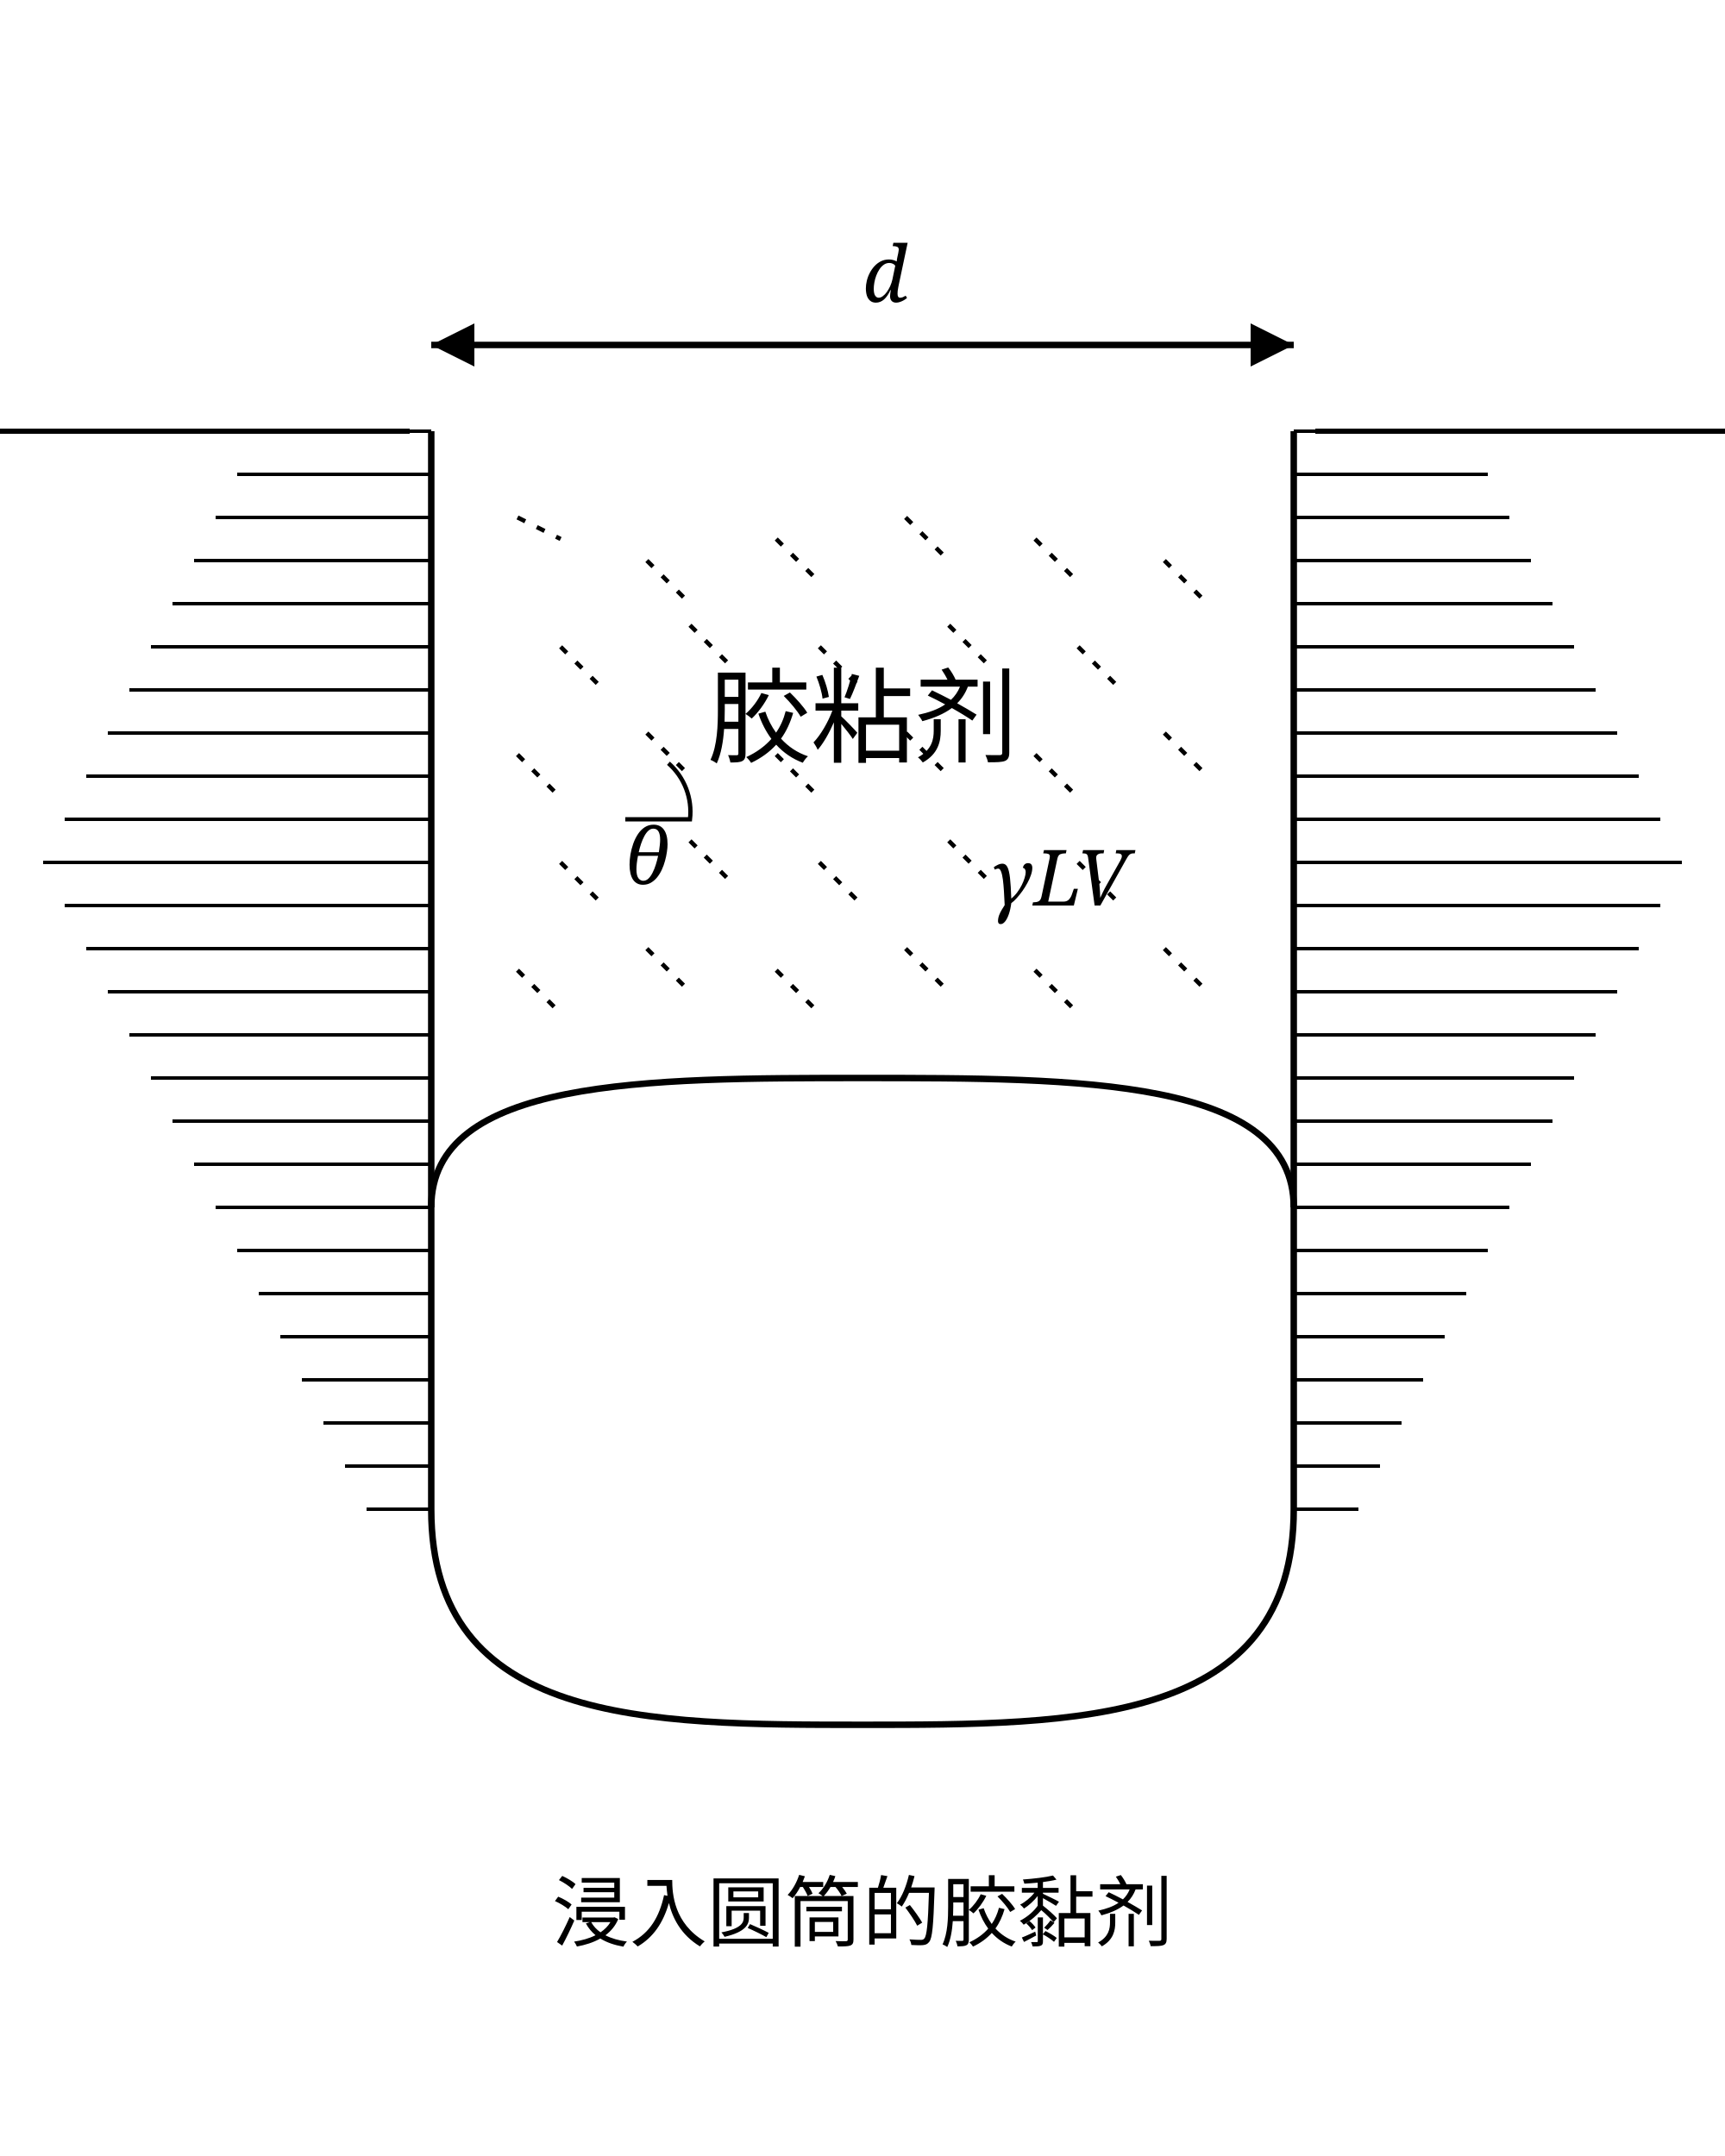
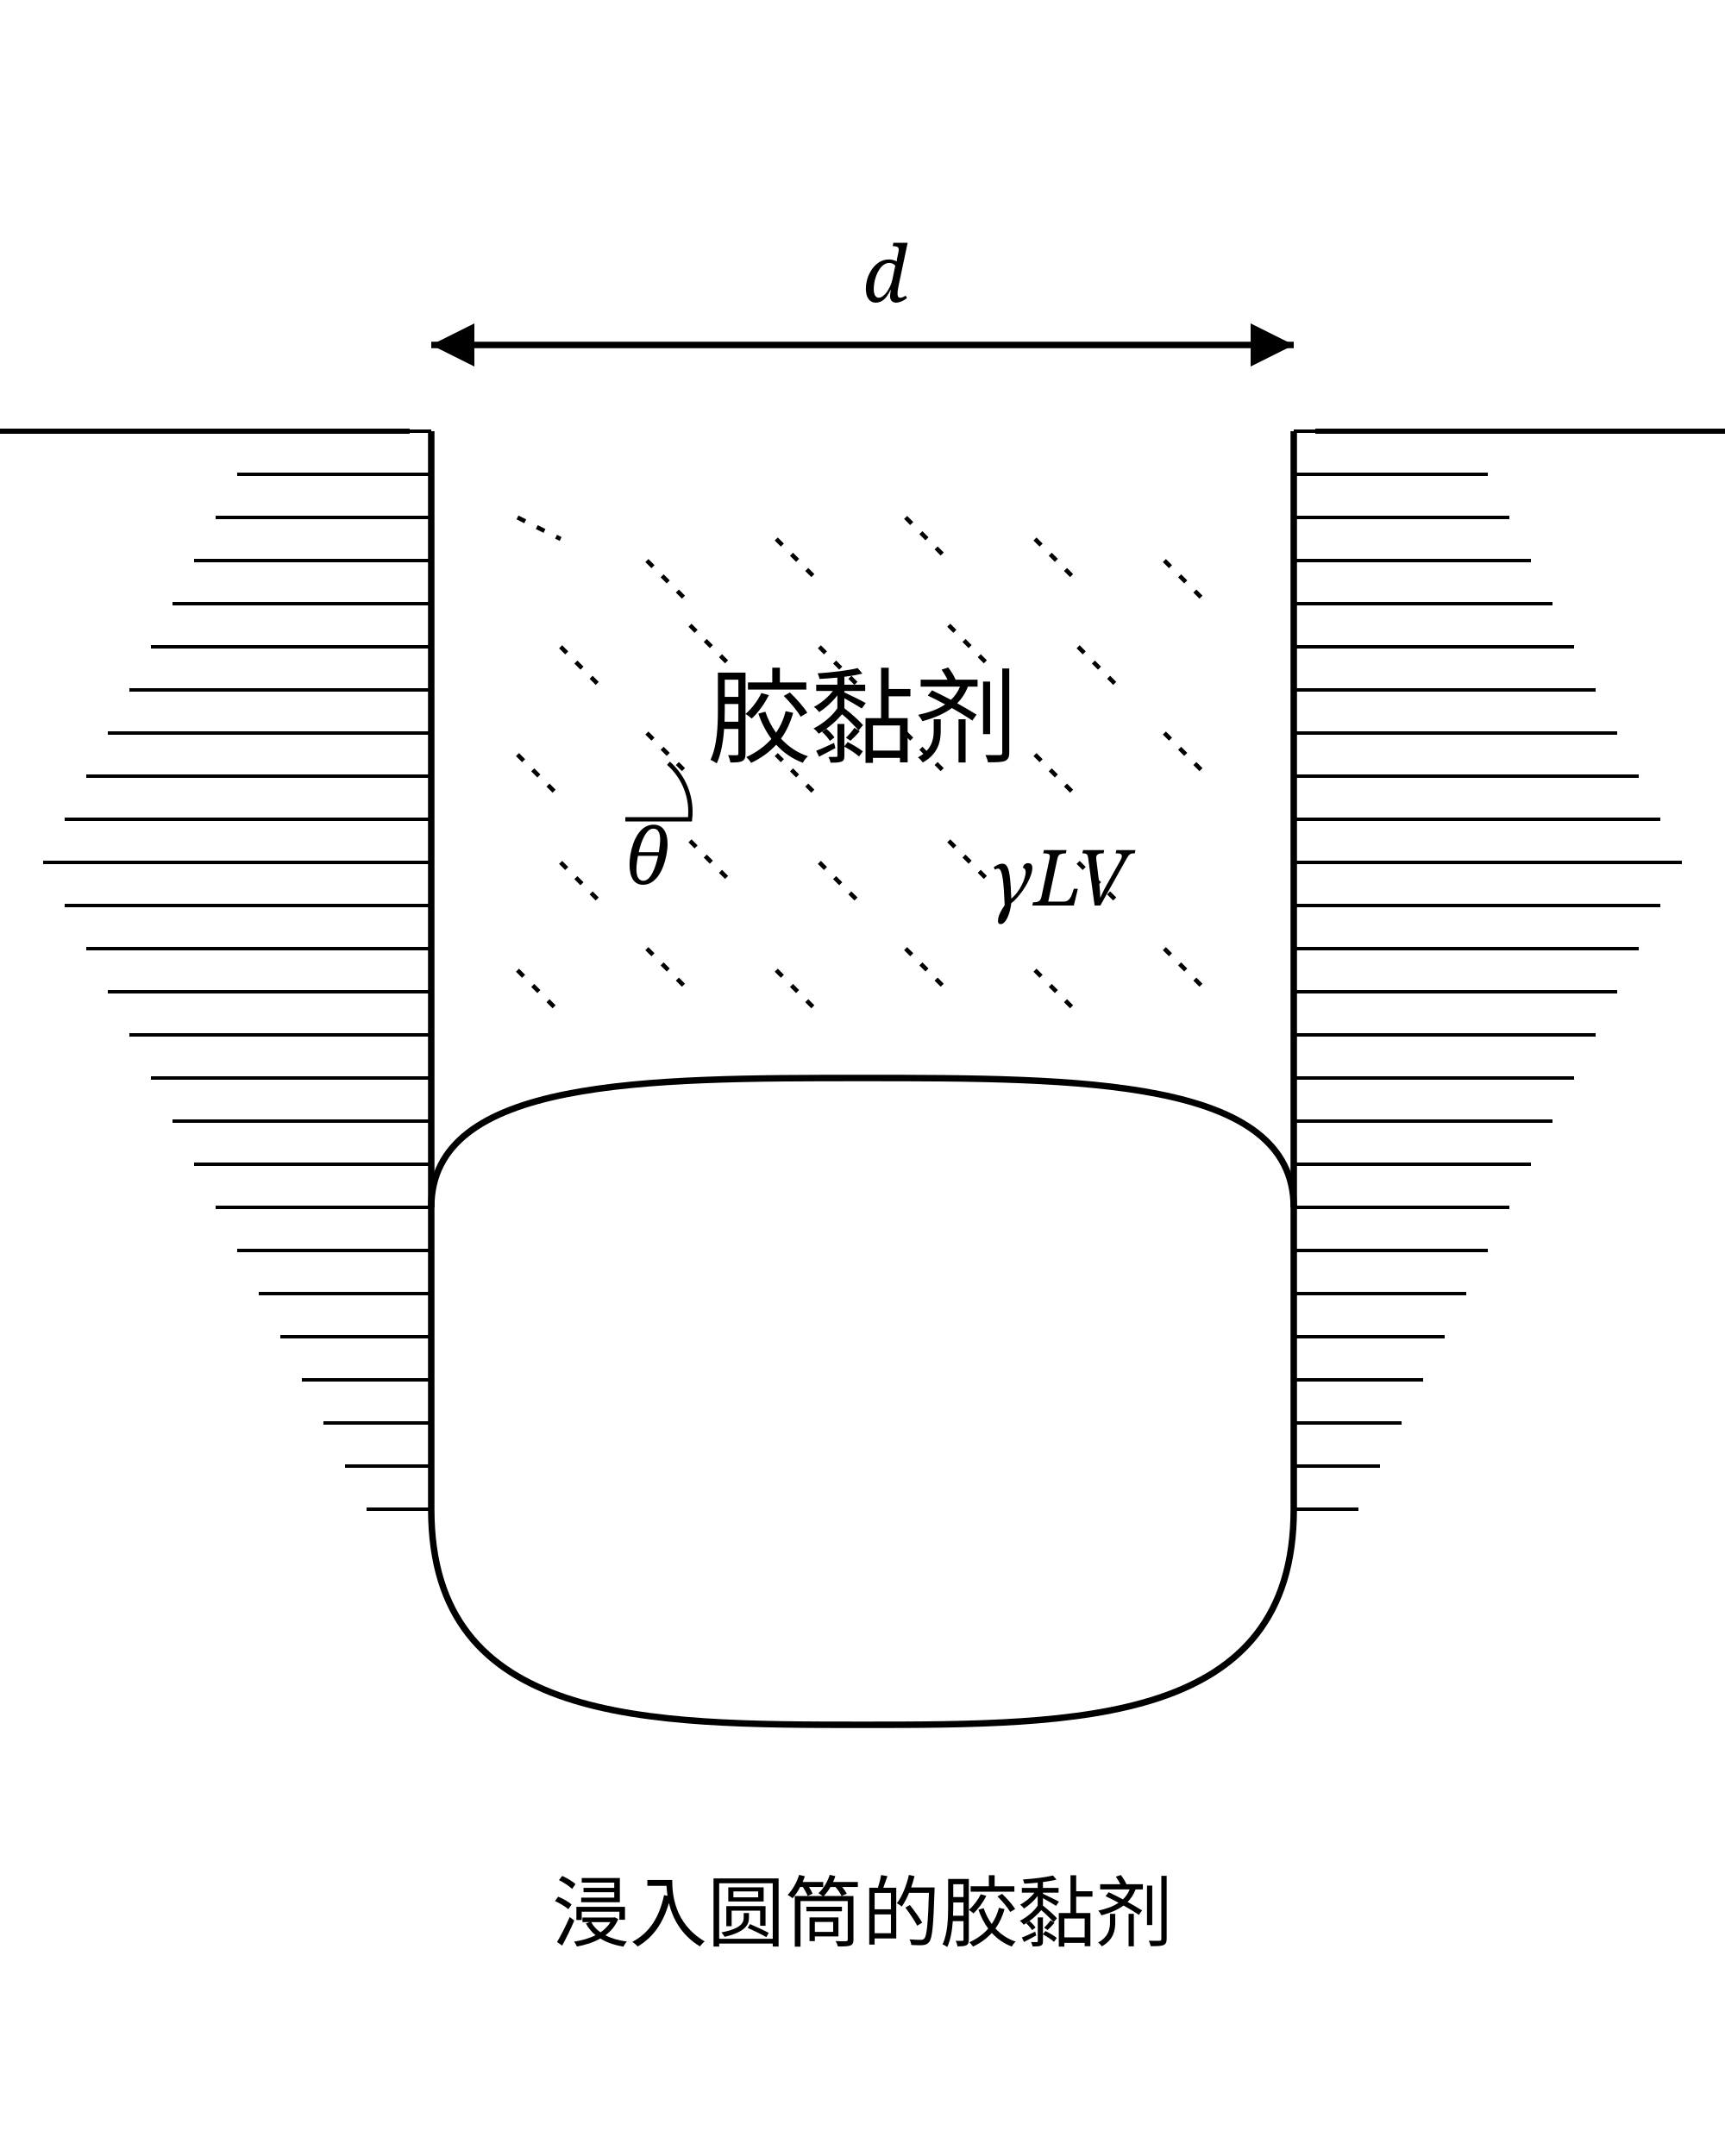
<svg xmlns="http://www.w3.org/2000/svg" viewBox="0 0 400 500">
  <line x1="0" y1="100" x2="95" y2="100" stroke="black" stroke-width="1.2" />
  <line x1="305" y1="100" x2="400" y2="100" stroke="black" stroke-width="1.2" />
  <path d="M100,100 L100,350 C100,400 150,400 200,400 C250,400 300,400 300,350 L300,100" fill="none" stroke="black" stroke-width="1.5" />
  <g stroke="black" stroke-width="0.8">
    <line x1="60" y1="100" x2="100" y2="100" />
    <line x1="55" y1="110" x2="100" y2="110" />
    <line x1="50" y1="120" x2="100" y2="120" />
    <line x1="45" y1="130" x2="100" y2="130" />
    <line x1="40" y1="140" x2="100" y2="140" />
    <line x1="35" y1="150" x2="100" y2="150" />
    <line x1="30" y1="160" x2="100" y2="160" />
    <line x1="25" y1="170" x2="100" y2="170" />
    <line x1="20" y1="180" x2="100" y2="180" />
    <line x1="15" y1="190" x2="100" y2="190" />
    <line x1="10" y1="200" x2="100" y2="200" />
    <line x1="15" y1="210" x2="100" y2="210" />
    <line x1="20" y1="220" x2="100" y2="220" />
    <line x1="25" y1="230" x2="100" y2="230" />
    <line x1="30" y1="240" x2="100" y2="240" />
    <line x1="35" y1="250" x2="100" y2="250" />
    <line x1="40" y1="260" x2="100" y2="260" />
    <line x1="45" y1="270" x2="100" y2="270" />
    <line x1="50" y1="280" x2="100" y2="280" />
    <line x1="55" y1="290" x2="100" y2="290" />
    <line x1="60" y1="300" x2="100" y2="300" />
    <line x1="65" y1="310" x2="100" y2="310" />
    <line x1="70" y1="320" x2="100" y2="320" />
    <line x1="75" y1="330" x2="100" y2="330" />
    <line x1="80" y1="340" x2="100" y2="340" />
    <line x1="85" y1="350" x2="100" y2="350" />
  </g>
  <g stroke="black" stroke-width="0.8">
    <line x1="300" y1="100" x2="340" y2="100" />
    <line x1="300" y1="110" x2="345" y2="110" />
    <line x1="300" y1="120" x2="350" y2="120" />
    <line x1="300" y1="130" x2="355" y2="130" />
    <line x1="300" y1="140" x2="360" y2="140" />
    <line x1="300" y1="150" x2="365" y2="150" />
    <line x1="300" y1="160" x2="370" y2="160" />
    <line x1="300" y1="170" x2="375" y2="170" />
    <line x1="300" y1="180" x2="380" y2="180" />
    <line x1="300" y1="190" x2="385" y2="190" />
    <line x1="300" y1="200" x2="390" y2="200" />
    <line x1="300" y1="210" x2="385" y2="210" />
    <line x1="300" y1="220" x2="380" y2="220" />
    <line x1="300" y1="230" x2="375" y2="230" />
    <line x1="300" y1="240" x2="370" y2="240" />
    <line x1="300" y1="250" x2="365" y2="250" />
    <line x1="300" y1="260" x2="360" y2="260" />
    <line x1="300" y1="270" x2="355" y2="270" />
    <line x1="300" y1="280" x2="350" y2="280" />
    <line x1="300" y1="290" x2="345" y2="290" />
    <line x1="300" y1="300" x2="340" y2="300" />
    <line x1="300" y1="310" x2="335" y2="310" />
    <line x1="300" y1="320" x2="330" y2="320" />
    <line x1="300" y1="330" x2="325" y2="330" />
    <line x1="300" y1="340" x2="320" y2="340" />
    <line x1="300" y1="350" x2="315" y2="350" />
  </g>
  <path d="M100,280 C100,250 150,250 200,250 C250,250 300,250 300,280" fill="none" stroke="black" stroke-width="1.5" />
  <g stroke="black" stroke-width="1">
    <line x1="120" y1="120" x2="130" y2="125" stroke-dasharray="2,3" />
    <line x1="150" y1="130" x2="160" y2="140" stroke-dasharray="2,3" />
    <line x1="180" y1="125" x2="190" y2="135" stroke-dasharray="2,3" />
    <line x1="210" y1="120" x2="220" y2="130" stroke-dasharray="2,3" />
    <line x1="240" y1="125" x2="250" y2="135" stroke-dasharray="2,3" />
    <line x1="270" y1="130" x2="280" y2="140" stroke-dasharray="2,3" />
    <line x1="130" y1="150" x2="140" y2="160" stroke-dasharray="2,3" />
    <line x1="160" y1="145" x2="170" y2="155" stroke-dasharray="2,3" />
    <line x1="190" y1="150" x2="200" y2="160" stroke-dasharray="2,3" />
    <line x1="220" y1="145" x2="230" y2="155" stroke-dasharray="2,3" />
    <line x1="250" y1="150" x2="260" y2="160" stroke-dasharray="2,3" />
    <line x1="120" y1="175" x2="130" y2="185" stroke-dasharray="2,3" />
    <line x1="150" y1="170" x2="160" y2="180" stroke-dasharray="2,3" />
    <line x1="180" y1="175" x2="190" y2="185" stroke-dasharray="2,3" />
    <line x1="210" y1="170" x2="220" y2="180" stroke-dasharray="2,3" />
    <line x1="240" y1="175" x2="250" y2="185" stroke-dasharray="2,3" />
    <line x1="270" y1="170" x2="280" y2="180" stroke-dasharray="2,3" />
    <line x1="130" y1="200" x2="140" y2="210" stroke-dasharray="2,3" />
    <line x1="160" y1="195" x2="170" y2="205" stroke-dasharray="2,3" />
    <line x1="190" y1="200" x2="200" y2="210" stroke-dasharray="2,3" />
    <line x1="220" y1="195" x2="230" y2="205" stroke-dasharray="2,3" />
    <line x1="250" y1="200" x2="260" y2="210" stroke-dasharray="2,3" />
    <line x1="120" y1="225" x2="130" y2="235" stroke-dasharray="2,3" />
    <line x1="150" y1="220" x2="160" y2="230" stroke-dasharray="2,3" />
    <line x1="180" y1="225" x2="190" y2="235" stroke-dasharray="2,3" />
    <line x1="210" y1="220" x2="220" y2="230" stroke-dasharray="2,3" />
    <line x1="240" y1="225" x2="250" y2="235" stroke-dasharray="2,3" />
    <line x1="270" y1="220" x2="280" y2="230" stroke-dasharray="2,3" />
  </g>
-   <text x="200" y="175" font-family="SimSun, Arial" font-size="24" text-anchor="middle">胶粘剂</text>
+   <text x="200" y="175" font-family="SimSun, Arial" font-size="24" text-anchor="middle">胶黏剂</text>
  <text x="230" y="210" font-family="serif" font-size="18" font-style="italic">γLV</text>
  <text x="145" y="205" font-family="serif" font-size="18" font-style="italic">θ</text>
  <path d="M145,190 L160,190 A15,15 0 0,0 155,177" fill="none" stroke="black" stroke-width="1" />
  <line x1="100" y1="80" x2="300" y2="80" stroke="black" stroke-width="1.5" />
  <polygon points="100,80 110,75 110,85" fill="black" />
  <polygon points="300,80 290,75 290,85" fill="black" />
  <text x="200" y="70" font-family="serif" font-size="18" font-style="italic">d</text>
  <text x="200" y="450" font-family="SimSun, Arial" font-size="18" text-anchor="middle">浸入圆筒的胶黏剂</text>
</svg>
